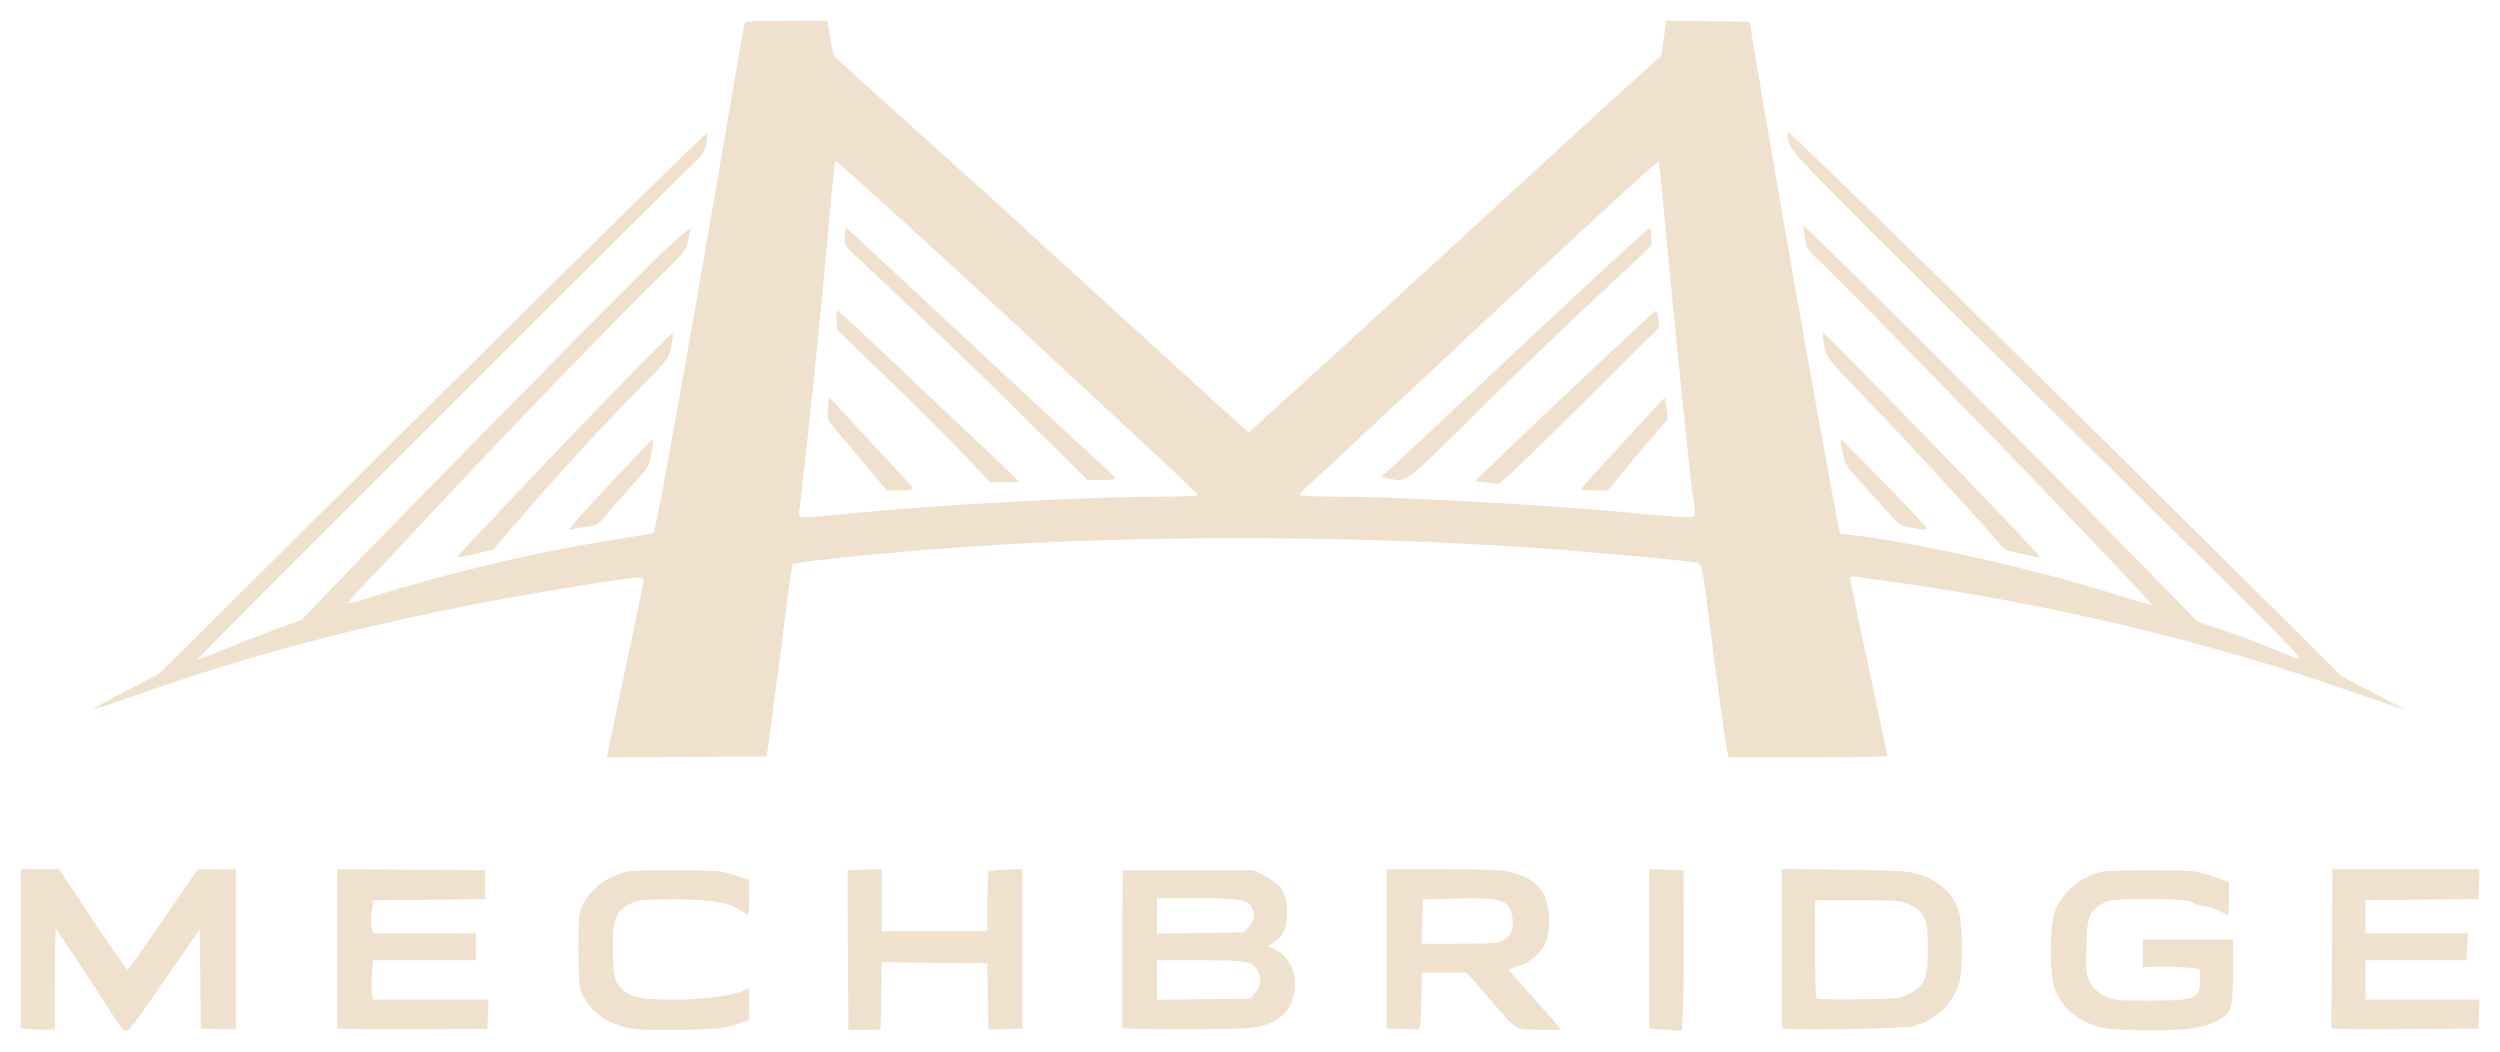
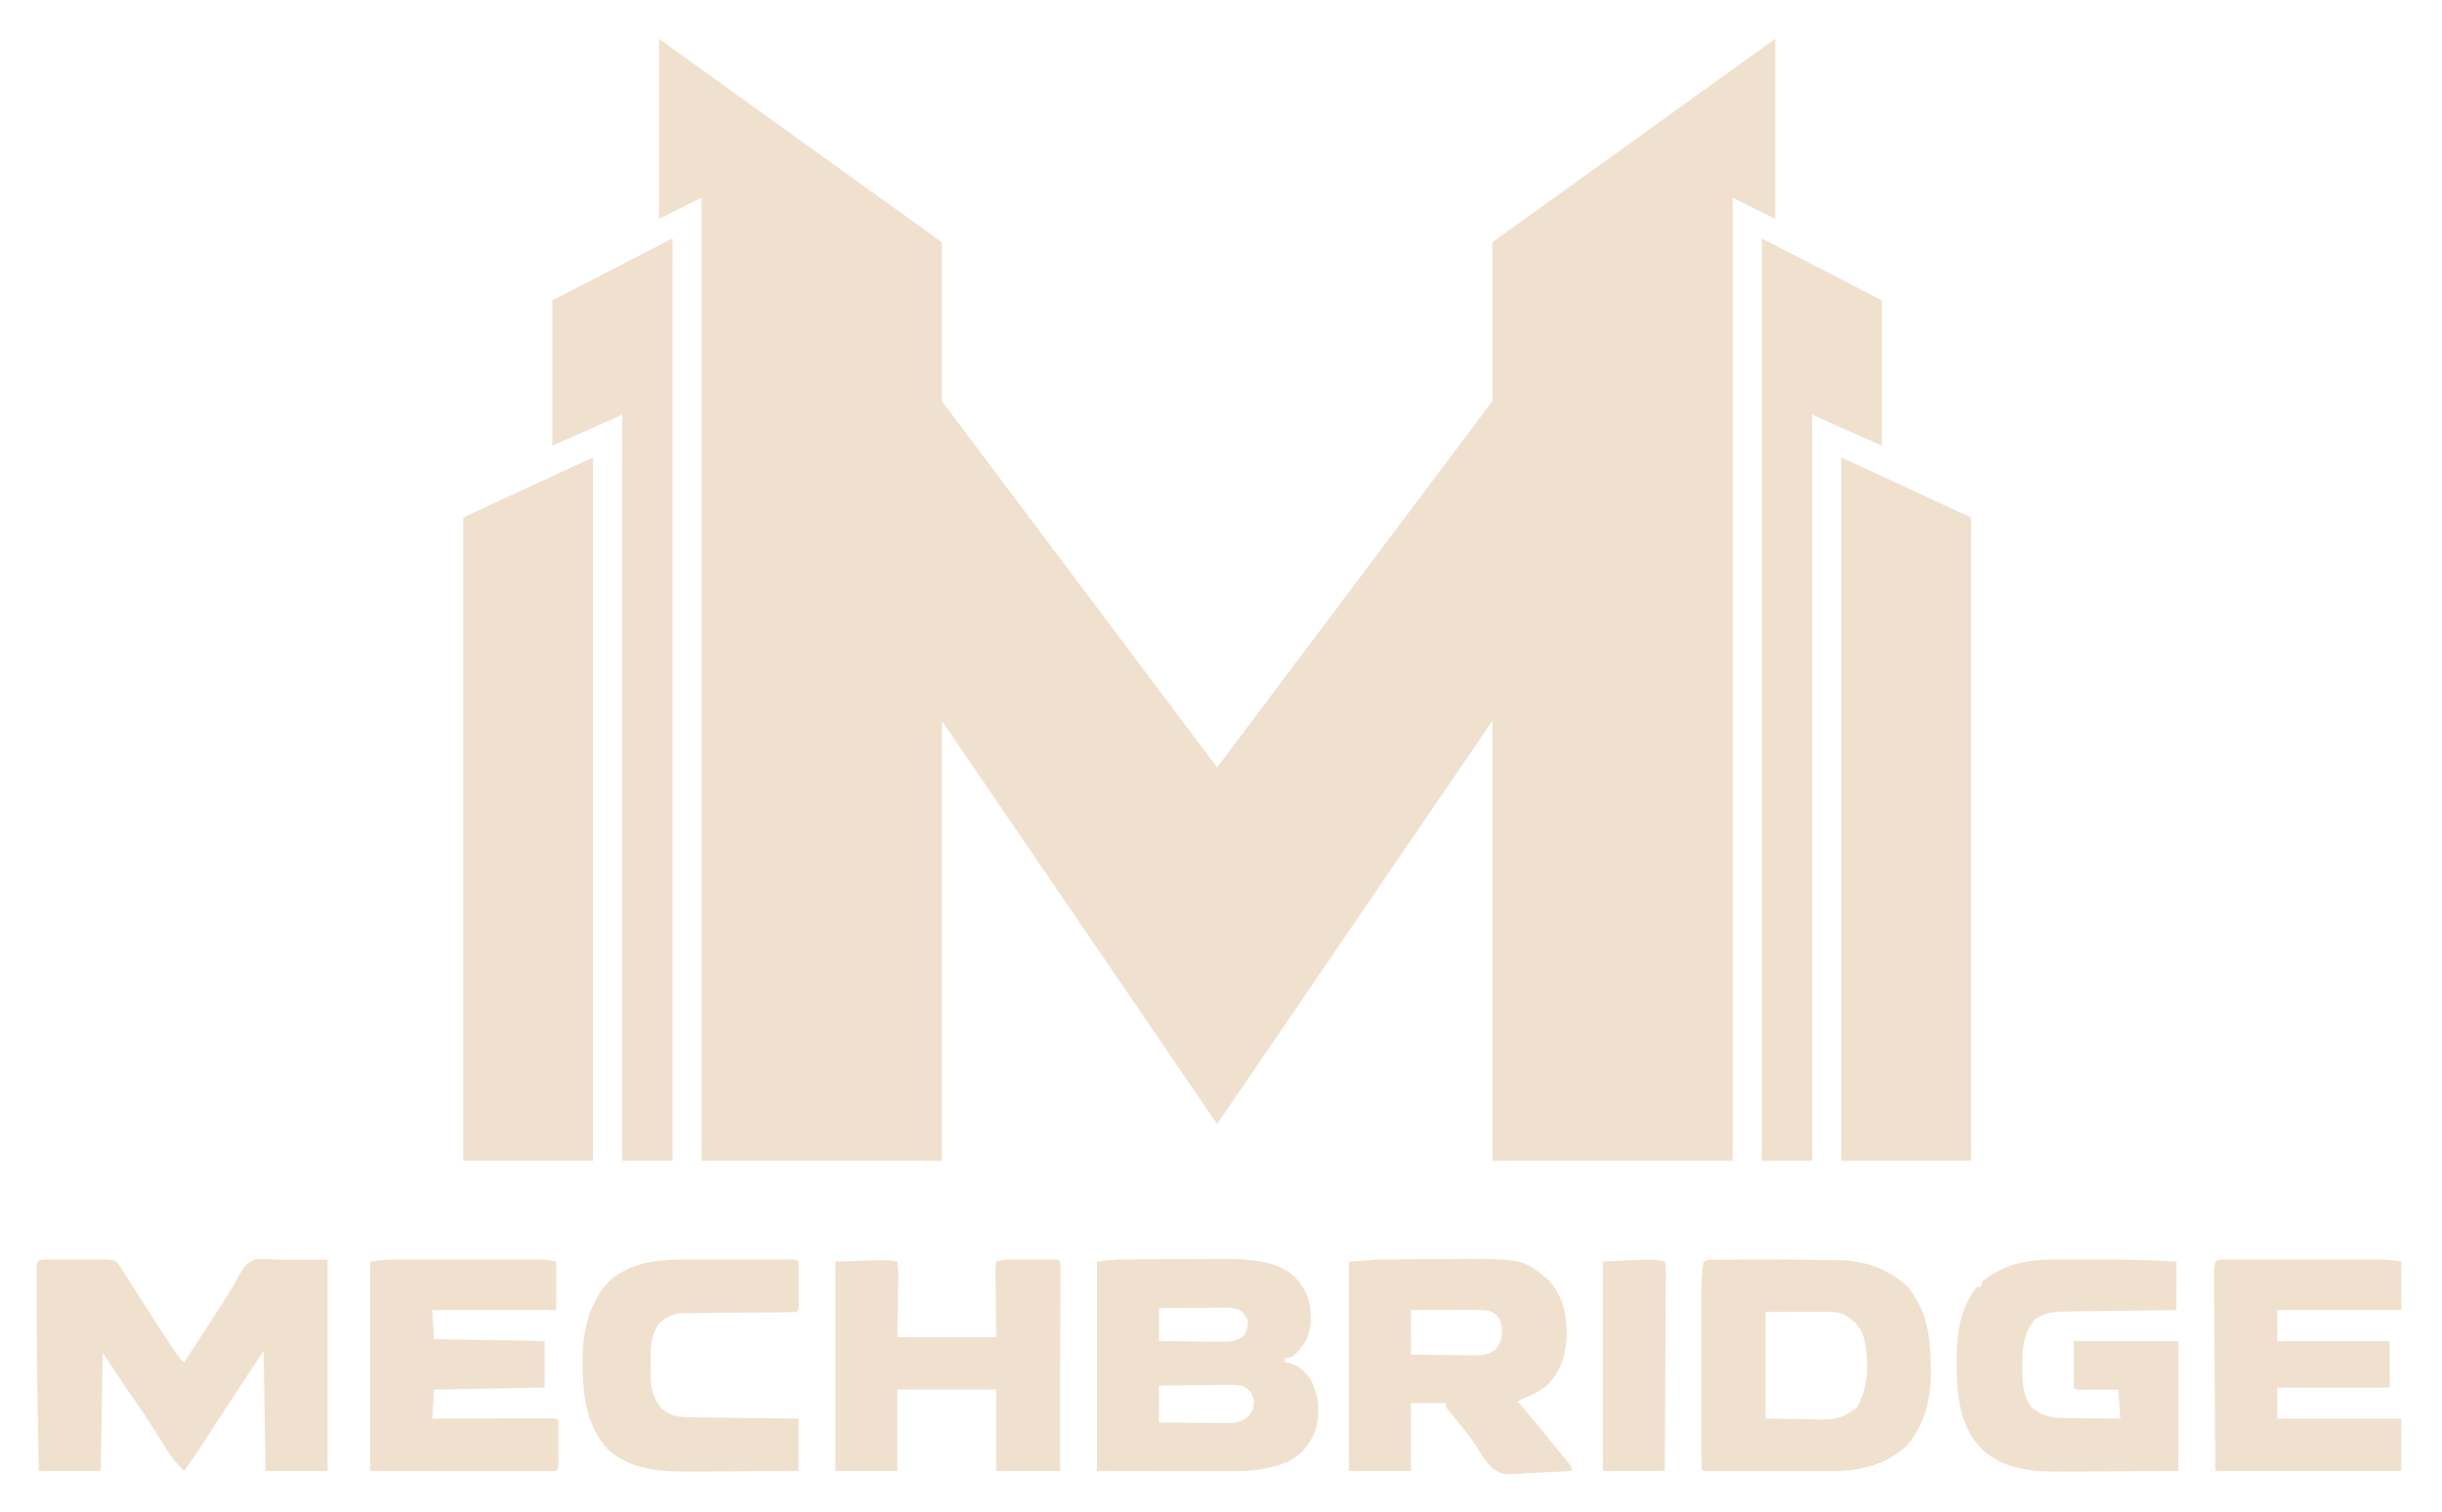
- <svg xmlns="http://www.w3.org/2000/svg" viewBox="284 190 1208 508" role="img" aria-label="Mechbridge">
-   <path fill="#F0E1CE" fill-rule="evenodd" d="M296.750,687.222 L294.000,686.867 L294.000,648.434 L294.000,610.000 L303.303,610.000 L312.607,610.000 L328.813,634.553 C337.726,648.058 345.384,658.880 345.832,658.604 C346.280,658.327 354.038,647.294 363.073,634.086 L379.500,610.071 L388.750,610.036 L398.000,610.000 L397.998,648.750 L397.996,687.500 L393.748,687.389 C391.412,687.328 387.596,687.216 385.268,687.139 L381.036,687.000 L380.768,663.040 L380.500,639.080 L364.500,662.218 C347.433,686.899 346.581,688.000 344.529,688.000 C343.798,688.000 340.858,684.288 337.995,679.750 C328.224,664.263 311.501,639.028 311.000,639.013 C310.725,639.005 310.500,649.911 310.500,663.249 L310.500,687.500 L305.000,687.538 C301.975,687.559 298.262,687.416 296.750,687.222 Z M453.750,687.204 L447.000,686.909 L447.000,648.442 L447.000,609.975 L482.750,610.237 L518.500,610.500 L518.500,617.500 L518.500,624.500 L491.386,624.766 L464.272,625.032 L463.624,630.544 C463.267,633.576 463.255,637.168 463.596,638.528 L464.217,641.000 L489.108,641.000 L514.000,641.000 L514.000,647.500 L514.000,654.000 L489.145,654.000 L464.290,654.000 L463.730,660.750 C463.422,664.462 463.409,668.737 463.702,670.250 L464.233,673.000 L492.160,673.000 L520.088,673.000 L519.794,680.086 L519.500,687.171 L490.000,687.336 C473.775,687.426 457.462,687.367 453.750,687.204 Z M586.550,686.445 C576.112,683.832 569.123,678.482 565.238,670.129 C563.859,667.166 563.545,663.287 563.525,649.000 C563.502,632.713 563.660,631.175 565.808,626.814 C568.837,620.665 574.357,615.798 581.619,612.873 C587.184,610.631 588.682,610.504 609.500,610.502 C629.663,610.500 632.105,610.691 638.750,612.792 L646.000,615.085 L646.000,623.542 C646.000,628.194 645.732,632.000 645.404,632.000 C645.077,632.000 643.597,631.137 642.115,630.082 C636.437,626.039 627.641,624.559 609.500,624.596 C593.865,624.628 592.152,624.811 588.166,626.879 C581.325,630.427 579.758,635.058 580.170,650.506 C580.537,664.264 581.459,666.586 588.105,670.500 C595.210,674.685 633.460,673.409 642.960,668.670 L646.000,667.153 L646.000,675.036 L646.000,682.920 L639.250,685.121 C633.387,687.033 629.871,687.363 612.500,687.629 C597.279,687.861 591.078,687.578 586.550,686.445 Z M693.946,687.611 C693.917,687.550 693.804,670.175 693.696,649.000 L693.500,610.500 L701.750,610.210 L710.000,609.919 L710.000,624.960 L710.000,640.000 L735.500,640.000 L761.000,640.000 L761.125,626.500 C761.194,619.075 761.306,612.438 761.375,611.750 C761.461,610.887 764.057,610.410 769.750,610.210 L778.000,609.919 L778.000,648.460 L778.000,687.000 L772.750,687.187 C769.862,687.289 766.166,687.402 764.535,687.437 L761.569,687.500 L761.323,671.500 L761.076,655.500 L735.563,655.233 L710.050,654.966 L709.775,671.233 L709.500,687.500 L701.750,687.611 C697.487,687.673 693.976,687.673 693.946,687.611 Z M826.361,686.496 C826.149,685.944 826.093,668.619 826.238,647.996 L826.500,610.500 L858.074,610.500 L889.647,610.500 L895.555,613.523 C903.279,617.475 905.960,621.916 905.984,630.800 C906.003,638.075 904.382,641.880 899.907,645.066 L896.784,647.290 L899.642,648.523 C906.615,651.532 910.798,660.194 909.490,668.916 C908.185,677.616 903.996,682.253 894.500,685.508 C890.234,686.971 884.894,687.243 858.123,687.361 C837.925,687.451 826.609,687.142 826.361,686.496 Z M890.588,669.694 C893.248,666.599 893.622,663.460 891.805,659.472 C889.545,654.512 886.949,654.000 864.050,654.000 L843.000,654.000 L843.000,663.553 L843.000,673.106 L865.588,672.803 L888.177,672.500 L890.588,669.694 Z M887.588,637.694 C890.264,634.582 890.570,632.345 888.841,628.550 C887.111,624.754 882.689,624.012 861.750,624.006 L843.000,624.000 L843.000,632.556 L843.000,641.112 L864.088,640.806 L885.177,640.500 L887.588,637.694 Z M960.750,687.204 L954.000,686.909 L954.000,648.454 L954.000,610.000 L981.290,610.000 C1002.653,610.000 1009.874,610.335 1014.540,611.544 C1027.283,614.845 1032.500,621.659 1032.500,635.000 C1032.500,641.144 1032.048,643.307 1030.000,646.961 C1027.198,651.961 1022.587,655.496 1016.849,657.041 C1014.732,657.611 1013.000,658.298 1013.000,658.568 C1013.000,658.838 1018.513,665.137 1025.250,672.566 C1031.987,679.994 1037.652,686.511 1037.837,687.047 C1038.049,687.659 1034.139,687.854 1027.337,687.570 C1014.919,687.052 1018.240,689.297 1001.637,670.196 L992.775,660.000 L981.916,660.000 L971.056,660.000 L970.778,673.656 C970.548,684.954 970.241,687.328 969.000,687.406 C968.175,687.458 964.462,687.367 960.750,687.204 Z M1010.020,644.490 C1011.626,643.659 1013.404,642.114 1013.970,641.055 C1015.466,638.261 1015.232,632.349 1013.493,628.987 C1011.234,624.618 1006.337,623.717 987.504,624.204 L971.500,624.619 L971.216,635.309 L970.932,646.000 L989.016,646.000 C1003.189,646.000 1007.731,645.673 1010.020,644.490 Z M1084.250,687.277 L1081.000,686.873 L1081.000,648.396 L1081.000,609.919 L1089.250,610.210 L1097.500,610.500 L1097.619,638.500 C1097.684,653.900 1097.507,671.337 1097.226,677.250 L1096.715,688.000 L1092.108,687.840 C1089.573,687.752 1086.037,687.498 1084.250,687.277 Z M1149.250,687.195 L1145.000,686.885 L1145.000,648.355 L1145.000,609.824 L1175.250,610.230 C1203.379,610.608 1205.984,610.795 1212.399,612.904 C1221.241,615.811 1228.163,622.443 1230.473,630.220 C1232.472,636.953 1232.556,658.835 1230.607,665.312 C1227.623,675.227 1219.196,683.038 1208.385,685.911 C1204.573,686.924 1159.085,687.911 1149.250,687.195 Z M1206.949,670.000 C1214.185,665.934 1215.500,662.627 1215.500,648.500 C1215.500,634.230 1214.159,630.871 1207.015,627.250 C1202.835,625.131 1201.364,625.000 1181.788,625.000 L1161.000,625.000 L1161.000,648.333 C1161.000,661.167 1161.338,672.005 1161.750,672.418 C1162.162,672.831 1171.500,673.019 1182.500,672.835 C1201.668,672.514 1202.685,672.396 1206.949,670.000 Z M1300.000,686.610 C1288.378,684.025 1279.410,676.488 1276.567,666.913 C1274.319,659.343 1274.414,638.047 1276.729,630.865 C1279.100,623.505 1286.464,616.057 1294.500,612.890 C1300.169,610.657 1301.715,610.527 1322.500,610.537 C1343.872,610.547 1344.736,610.627 1352.750,613.317 L1361.000,616.087 L1361.000,624.044 C1361.000,628.420 1360.757,632.000 1360.460,632.000 C1360.163,632.000 1358.156,631.100 1356.000,630.000 C1353.844,628.900 1350.914,628.000 1349.490,628.000 C1348.066,628.000 1345.461,627.212 1343.700,626.250 C1340.979,624.762 1337.733,624.500 1322.000,624.500 C1305.298,624.500 1303.170,624.694 1300.105,626.500 C1293.343,630.483 1292.537,632.621 1292.173,647.546 C1291.870,659.951 1292.015,661.254 1294.107,664.977 C1295.635,667.695 1297.849,669.729 1300.934,671.250 C1305.110,673.308 1306.908,673.500 1322.000,673.500 C1345.073,673.500 1347.000,672.733 1347.000,663.545 L1347.000,658.233 L1340.590,657.546 C1337.064,657.169 1330.876,656.967 1326.840,657.097 L1319.500,657.334 L1319.500,650.669 L1319.500,644.004 L1341.250,644.002 L1363.000,644.000 L1363.000,659.550 C1363.000,677.258 1362.413,679.275 1356.257,682.735 C1349.186,686.709 1340.909,687.976 1322.500,687.901 C1313.045,687.863 1303.059,687.290 1300.000,686.610 Z M1416.500,687.209 L1410.500,686.918 L1410.713,656.209 C1410.831,639.319 1410.943,622.013 1410.963,617.750 L1411.000,610.000 L1446.544,610.000 L1482.088,610.000 L1481.794,617.250 L1481.500,624.500 L1462.500,624.628 C1452.050,624.698 1439.787,624.810 1435.250,624.878 L1427.000,625.000 L1427.000,633.000 L1427.000,641.000 L1451.750,640.998 L1476.500,640.996 L1476.165,647.498 L1475.829,654.000 L1451.415,654.000 L1427.000,654.000 L1427.000,663.500 L1427.000,673.000 L1454.544,673.000 L1482.088,673.000 L1481.794,679.985 L1481.500,686.971 L1452.000,687.235 C1435.775,687.381 1419.800,687.369 1416.500,687.209 Z M578.054,551.762 C578.494,549.418 582.487,530.490 586.927,509.700 C591.367,488.911 595.000,471.248 595.000,470.450 C595.000,468.357 592.357,468.557 567.029,472.567 C486.092,485.381 417.415,502.107 354.080,524.431 C340.667,529.158 329.501,532.835 329.267,532.601 C329.033,532.367 336.066,528.423 344.897,523.837 L360.952,515.500 L456.726,420.436 C563.688,314.268 625.177,253.844 625.711,254.377 C625.906,254.573 625.756,256.706 625.377,259.116 C624.874,262.320 623.711,264.442 621.058,267.000 C604.649,282.822 379.017,508.350 379.307,508.640 C379.514,508.847 385.267,506.699 392.092,503.867 C398.916,501.035 410.192,496.644 417.150,494.109 L429.799,489.500 L444.621,474.000 C477.701,439.408 589.697,325.569 603.501,312.506 C611.635,304.810 618.032,299.410 617.718,300.506 C617.403,301.603 616.858,304.360 616.505,306.633 C615.952,310.195 614.544,312.057 606.293,320.133 C577.803,348.017 526.008,401.748 483.102,447.927 C474.633,457.042 464.102,468.219 459.699,472.764 C455.296,477.309 451.891,481.225 452.132,481.466 C452.373,481.707 456.830,480.561 462.035,478.919 C501.321,466.531 543.716,456.531 582.481,450.509 C591.820,449.059 599.657,447.676 599.897,447.437 C600.959,446.374 618.990,345.676 635.966,246.000 C639.853,223.175 643.260,203.488 643.536,202.250 C644.036,200.009 644.118,200.000 663.900,200.000 L683.762,200.000 L685.073,208.071 C685.794,212.510 686.860,216.729 687.442,217.447 C688.024,218.164 706.950,235.306 729.500,255.540 C752.050,275.773 773.425,295.070 777.000,298.422 C780.575,301.774 801.035,320.488 822.467,340.008 C843.899,359.529 867.236,380.786 874.326,387.246 L887.219,398.991 L892.017,394.746 C902.881,385.131 975.511,318.699 1029.493,269.000 C1040.545,258.825 1057.937,242.935 1068.142,233.688 L1086.696,216.876 L1087.955,208.418 L1089.213,199.959 L1109.321,200.230 L1129.429,200.500 L1132.729,220.500 C1135.655,238.236 1140.454,266.057 1151.529,329.500 C1156.832,359.879 1170.797,437.014 1172.020,442.687 L1173.139,447.873 L1178.819,448.534 C1210.642,452.234 1268.778,465.338 1306.500,477.315 C1315.850,480.283 1323.669,482.570 1323.876,482.396 C1324.083,482.223 1315.983,473.409 1305.876,462.809 C1295.769,452.210 1282.775,438.573 1277.000,432.504 C1249.548,403.655 1174.475,326.780 1166.221,319.066 C1157.340,310.766 1156.904,310.159 1156.072,304.947 C1155.593,301.951 1155.332,299.362 1155.491,299.193 C1156.077,298.571 1238.161,380.459 1291.253,434.632 L1346.006,490.500 L1356.253,493.806 C1361.889,495.624 1371.450,499.124 1377.500,501.583 C1383.550,504.043 1390.750,506.964 1393.500,508.076 C1398.922,510.267 1394.574,505.815 1304.993,417.446 C1157.878,272.322 1149.565,263.900 1148.393,258.809 C1147.784,256.164 1147.644,254.000 1148.081,254.000 C1149.595,254.000 1253.161,355.510 1364.000,465.631 L1415.500,516.798 L1431.000,524.883 C1439.525,529.329 1446.259,532.974 1445.964,532.983 C1445.669,532.993 1433.757,528.914 1419.494,523.921 C1352.048,500.308 1274.826,481.790 1201.000,471.524 C1190.825,470.110 1181.487,468.800 1180.250,468.615 C1178.836,468.403 1178.000,468.793 1178.000,469.664 C1178.000,470.426 1182.050,489.826 1187.000,512.775 C1191.950,535.724 1196.000,554.837 1196.000,555.250 C1196.000,555.663 1178.711,556.000 1157.579,556.000 L1119.159,556.000 L1118.590,553.250 C1117.651,548.709 1113.338,517.208 1109.812,489.131 C1106.819,465.299 1106.308,462.692 1104.500,462.030 C1102.032,461.125 1051.094,456.475 1022.000,454.498 C940.520,448.961 840.598,448.594 761.500,453.540 C722.204,455.997 668.271,461.225 667.025,462.699 C666.652,463.140 664.882,475.425 663.090,490.000 C661.298,504.575 658.628,525.275 657.155,536.000 L654.478,555.500 L615.866,555.762 L577.254,556.023 L578.054,551.762 Z M696.000,437.976 C738.907,433.794 809.192,430.030 844.750,430.010 C854.788,430.005 862.960,429.663 862.911,429.250 C862.862,428.837 853.568,419.950 842.258,409.500 C830.949,399.050 811.069,380.600 798.081,368.500 C763.850,336.608 739.470,314.161 714.500,291.545 C686.789,266.446 688.089,267.577 687.565,268.102 C687.321,268.346 686.182,279.335 685.033,292.522 C681.268,335.744 673.021,415.974 670.312,435.740 C669.602,440.917 667.610,440.743 696.000,437.976 Z M1102.992,437.750 C1102.988,436.512 1102.545,432.792 1102.008,429.482 C1101.471,426.173 1099.893,412.223 1098.503,398.482 C1097.112,384.742 1094.864,362.700 1093.508,349.500 C1092.151,336.300 1089.893,312.699 1088.490,297.053 C1087.087,281.407 1085.741,268.408 1085.500,268.167 C1084.825,267.492 1051.989,297.743 964.651,379.500 C939.975,402.600 918.033,423.000 915.892,424.833 C913.751,426.666 912.000,428.579 912.000,429.083 C912.000,429.604 919.660,430.004 929.750,430.009 C960.407,430.023 1034.885,434.131 1074.500,437.991 C1084.400,438.956 1094.862,439.802 1097.750,439.873 C1102.568,439.990 1102.999,439.815 1102.992,437.750 Z M505.000,459.237 C505.000,458.686 507.738,455.750 543.441,418.017 C572.789,387.001 607.993,351.000 608.975,351.000 C609.352,351.000 609.088,353.780 608.388,357.177 C607.156,363.157 606.751,363.726 595.757,374.927 C571.586,399.554 556.299,416.158 533.535,442.509 L522.297,455.519 L513.648,457.625 C508.892,458.783 505.000,459.509 505.000,459.237 Z M1261.248,457.701 L1252.996,455.775 L1241.263,442.637 C1223.780,423.064 1206.855,404.819 1185.567,382.599 C1166.624,362.827 1166.493,362.659 1165.421,356.849 C1164.827,353.632 1164.678,351.000 1165.091,351.000 C1166.489,351.000 1270.710,458.733 1269.895,459.336 C1269.678,459.497 1265.787,458.761 1261.248,457.701 Z M560.913,443.371 C564.309,439.032 599.159,401.821 599.485,402.184 C599.642,402.358 599.301,405.425 598.729,409.000 C597.720,415.299 597.406,415.809 588.585,425.500 C583.578,431.000 577.977,437.377 576.138,439.670 C573.218,443.311 572.140,443.924 567.647,444.493 C564.816,444.851 561.637,445.391 560.583,445.693 C558.820,446.197 558.846,446.010 560.913,443.371 Z M1206.652,444.849 C1203.075,444.164 1201.109,443.084 1199.152,440.730 C1197.693,438.975 1191.775,432.419 1186.000,426.162 C1175.961,415.283 1175.450,414.515 1174.361,408.642 C1173.735,405.264 1173.326,402.384 1173.452,402.242 C1173.667,402.001 1182.104,410.567 1205.282,434.559 C1210.627,440.092 1215.000,444.930 1215.000,445.309 C1215.000,446.162 1212.916,446.047 1206.652,444.849 Z M701.811,414.246 C695.932,407.236 689.407,399.475 687.311,397.000 C683.702,392.739 683.527,392.214 684.000,387.117 L684.500,381.734 L695.000,393.095 C700.775,399.343 709.888,409.135 715.250,414.855 C720.612,420.575 725.000,425.647 725.000,426.127 C725.000,426.607 722.188,426.998 718.750,426.996 L712.500,426.992 L701.811,414.246 Z M748.812,408.665 C741.291,400.781 724.645,384.243 711.819,371.915 L688.500,349.500 L688.194,344.648 C688.008,341.694 688.283,339.934 688.897,340.148 C689.452,340.342 701.515,351.539 715.703,365.030 C729.891,378.522 747.800,395.462 755.500,402.674 C763.200,409.887 771.051,417.411 772.946,419.394 L776.392,423.000 L769.439,423.000 L762.485,423.000 L748.812,408.665 Z M778.969,391.713 C753.493,366.502 731.729,345.675 696.700,312.985 C692.148,308.737 691.881,308.209 692.181,304.040 L692.500,299.608 L721.556,326.554 C737.537,341.374 763.641,365.650 779.566,380.500 C795.490,395.350 811.773,410.425 815.750,414.000 C819.727,417.575 822.985,420.837 822.990,421.250 C822.996,421.663 819.962,421.983 816.250,421.963 L809.500,421.926 L778.969,391.713 Z M1048.000,426.389 C1048.000,426.053 1053.070,420.316 1059.267,413.639 C1065.464,406.963 1074.523,397.096 1079.397,391.714 C1084.272,386.331 1088.366,382.056 1088.495,382.214 C1088.624,382.371 1089.005,384.750 1089.342,387.500 L1089.955,392.500 L1083.365,400.000 C1079.740,404.125 1073.203,411.887 1068.838,417.250 L1060.902,427.000 L1054.451,427.000 C1050.903,427.000 1048.000,426.725 1048.000,426.389 Z M1001.608,423.093 L996.716,422.500 L1009.643,410.000 C1028.931,391.348 1083.010,340.543 1083.928,340.212 C1084.367,340.054 1084.974,341.766 1085.276,344.018 L1085.825,348.111 L1047.669,386.055 C1026.684,406.925 1008.836,423.929 1008.007,423.843 C1007.178,423.756 1004.299,423.419 1001.608,423.093 Z M954.394,421.118 L951.287,420.500 L959.493,413.000 C964.006,408.875 977.747,396.050 990.029,384.500 C1042.821,334.851 1079.730,300.672 1081.098,300.167 C1081.594,299.983 1082.000,301.845 1082.000,304.304 L1082.000,308.775 L1054.750,334.210 C1039.763,348.199 1013.325,373.667 996.000,390.805 C961.593,424.841 964.061,423.043 954.394,421.118 Z" />
+ <svg xmlns="http://www.w3.org/2000/svg" viewBox="140 130 1260 780" role="img" aria-label="Mechbridge International">
+   <g style="color:#F0E1CE">
+     <path d="M0 0 C0.38 0 0.38 0 2.33 0.01 C2.73 0.01 2.73 0.01 4.72 0 C6.39 0 8.07 0 9.74 0.01 C12.29 0.01 14.85 0.01 17.4 0 C19.02 0 20.65 0 22.27 0.01 C23.03 0 23.8 0 24.58 0 C32.04 0.03 32.04 0.03 34.5 1.14 C36.06 2.95 36.06 2.95 37.57 5.35 C37.86 5.8 37.86 5.8 39.32 8.09 C39.94 9.07 40.55 10.06 41.19 11.08 C42.52 13.16 43.85 15.25 45.18 17.34 C45.53 17.89 45.53 17.89 47.3 20.68 C50.7 26.03 54.16 31.35 57.62 36.66 C58.74 38.37 59.84 40.08 60.95 41.79 C61.29 42.32 61.29 42.32 63.02 44.97 C63.62 45.89 64.22 46.82 64.84 47.78 C66.27 49.81 67.68 51.47 69.5 53.14 C71.44 50.16 73.38 47.18 75.31 44.2 C75.61 43.75 75.61 43.75 77.1 41.45 C80.36 36.45 83.61 31.43 86.84 26.41 C87.74 25.02 88.64 23.64 89.55 22.26 C91.81 18.83 93.93 15.4 95.88 11.78 C101.36 1.94 101.36 1.94 106.58 -0.01 C110.06 -0.3 110.06 -0.3 118.5 0.14 C126.75 0.14 135 0.14 143.5 0.14 C143.5 36.11 143.5 72.08 143.5 109.14 C132.94 109.14 122.38 109.14 111.5 109.14 C111.17 88.68 110.84 68.22 110.5 47.14 C106.93 52.56 103.36 57.99 99.69 63.58 C98.59 65.25 97.49 66.92 96.35 68.64 C90.92 76.91 85.51 85.19 80.16 93.51 C76.74 98.81 73.19 104.01 69.5 109.14 C66.02 105.84 63.3 102.59 60.76 98.53 C60.08 97.47 59.41 96.4 58.72 95.3 C58.03 94.2 57.34 93.09 56.63 91.95 C55.26 89.77 53.88 87.59 52.51 85.41 C51.91 84.45 51.3 83.48 50.68 82.49 C47.74 77.96 44.6 73.56 41.5 69.14 C36.88 62.21 32.26 55.28 27.5 48.14 C27.17 68.27 26.84 88.4 26.5 109.14 C15.94 109.14 5.38 109.14 -5.5 109.14 C-6.05 79.72 -6.6 50.31 -6.62 20.89 C-6.63 19.88 -6.63 18.87 -6.63 17.82 C-6.64 15.01 -6.64 12.19 -6.63 9.37 C-6.63 8.96 -6.63 8.96 -6.64 6.86 C-6.61 0.37 -6.52 0.03 0 0 Z " fill="currentColor" transform="translate(165.4995,779.8611)" />
+     <path d="M0 0 C0.83 -0 1.67 -0 2.53 -0.01 C5.27 -0.01 8.01 -0.01 10.75 -0 C12.66 -0 14.57 -0.01 16.48 -0.01 C20.47 -0.01 24.47 -0.01 28.46 -0 C33.59 0 38.71 0 43.83 -0 C47.77 -0.01 51.71 -0.01 55.65 -0 C57.54 -0 59.43 -0 61.32 -0.01 C63.96 -0.01 66.6 -0.01 69.23 0 C70.01 -0 70.8 -0 71.6 -0.01 C75.14 0.01 78.03 0.26 81.49 1.13 C81.49 9.38 81.49 17.63 81.49 26.13 C60.37 26.13 39.25 26.13 17.49 26.13 C17.65 28.6 17.65 28.6 18.49 41.13 C37.3 41.46 56.11 41.79 75.49 42.13 C75.49 50.05 75.49 57.97 75.49 66.13 C66.08 66.29 66.08 66.29 18.49 67.13 C18.16 72.08 17.83 77.03 17.49 82.13 C19.42 82.12 21.35 82.12 23.35 82.11 C29.72 82.1 36.1 82.09 42.47 82.08 C46.34 82.07 50.2 82.07 54.07 82.05 C57.8 82.04 61.53 82.04 65.25 82.03 C66.68 82.03 68.1 82.03 69.53 82.02 C71.52 82.02 73.51 82.02 75.5 82.02 C76.63 82.01 77.77 82.01 78.94 82.01 C81.49 82.13 81.49 82.13 82.49 83.13 C82.59 84.97 82.62 86.82 82.62 88.66 C82.62 89.78 82.62 90.9 82.62 92.06 C82.62 93.23 82.62 94.41 82.61 95.63 C82.62 96.81 82.62 97.99 82.62 99.2 C82.62 100.32 82.62 101.44 82.62 102.6 C82.62 103.63 82.62 104.67 82.62 105.74 C82.49 108.13 82.49 108.13 81.49 109.13 C78.5 109.22 75.55 109.25 72.56 109.24 C71.61 109.24 70.66 109.24 69.68 109.24 C66.58 109.24 63.49 109.23 60.39 109.23 C58.48 109.23 56.58 109.22 54.67 109.22 C47.59 109.22 40.51 109.2 33.43 109.19 C17.61 109.17 1.79 109.15 -14.51 109.13 C-14.51 73.49 -14.51 37.85 -14.51 1.13 C-9.54 0.3 -4.99 -0.01 0 0 Z " fill="currentColor" transform="translate(345.5122,779.8706)" />
+     <path d="M0 0 C1.31 -0.01 2.62 -0.02 3.97 -0.03 C5.38 -0.03 6.79 -0.04 8.2 -0.04 C8.92 -0.04 9.64 -0.05 10.39 -0.05 C14.22 -0.07 18.05 -0.07 21.88 -0.08 C25.79 -0.08 29.7 -0.11 33.61 -0.14 C36.65 -0.16 39.7 -0.16 42.75 -0.16 C44.19 -0.17 45.62 -0.17 47.06 -0.19 C60.05 -0.3 76.98 -0.4 87.03 8.95 C94.14 16.57 95.65 22.53 95.38 32.85 C94.79 39.9 91.46 45.52 86.1 50.16 C84.77 50.51 83.44 50.84 82.1 51.16 C82.1 51.82 82.1 52.48 82.1 53.16 C82.78 53.24 83.46 53.33 84.17 53.41 C89.13 54.68 92.63 57.9 95.4 62.16 C99.67 70.34 100.41 79.29 97.85 88.19 C95.14 95.35 90.8 100.44 84.1 104.16 C74.85 108.06 65.92 109.33 55.94 109.27 C55.16 109.27 54.38 109.27 53.57 109.28 C51.06 109.27 48.55 109.27 46.04 109.26 C44.48 109.26 42.92 109.26 41.36 109.26 C35.61 109.25 29.86 109.24 24.1 109.22 C11.23 109.2 -1.64 109.18 -14.9 109.16 C-14.9 73.52 -14.9 37.88 -14.9 1.16 C-9.72 0.51 -5.14 0.03 0 0 Z M17.1 25.16 C17.1 30.77 17.1 36.38 17.1 42.16 C22.57 42.23 28.03 42.29 33.49 42.33 C35.35 42.34 37.21 42.36 39.06 42.39 C41.74 42.42 44.41 42.44 47.08 42.45 C47.91 42.47 48.74 42.49 49.59 42.5 C54.23 42.5 57.39 42.26 61.1 39.16 C62.6 35.79 62.6 35.79 63.1 32.16 C61.98 29.35 61 27.81 58.54 26.04 C54.79 24.69 51.14 24.92 47.18 24.97 C46.32 24.97 45.46 24.97 44.58 24.97 C41.83 24.99 39.09 25.01 36.35 25.04 C34.49 25.05 32.63 25.06 30.77 25.06 C26.22 25.08 21.66 25.12 17.1 25.16 Z M17.1 65.16 C17.1 71.43 17.1 77.7 17.1 84.16 C22.85 84.23 28.6 84.29 34.35 84.33 C36.3 84.34 38.25 84.36 40.21 84.39 C43.02 84.42 45.83 84.44 48.65 84.45 C49.08 84.46 49.08 84.46 51.29 84.5 C56.07 84.5 59.22 84.27 63.1 81.16 C65.65 78.1 66.1 76.62 66.1 72.6 C64.86 68.32 63.91 67.42 60.1 65.16 C56.8 64.62 53.55 64.7 50.21 64.77 C49.26 64.78 48.31 64.78 47.34 64.79 C44.32 64.81 41.31 64.86 38.29 64.91 C36.24 64.93 34.19 64.95 32.14 64.97 C27.13 65.01 22.12 65.08 17.1 65.16 Z " fill="currentColor" transform="translate(720.8965,779.8389)" />
+     <path d="M0 0 C0.56 -0 0.56 -0 3.39 -0 C5.76 -0 8.13 -0 10.5 0 C14.06 0.01 17.61 0 21.17 -0 C34.26 -0.01 47.24 0.31 60.29 1.13 C60.29 9.38 60.29 17.63 60.29 26.13 C58.49 26.15 56.69 26.17 54.84 26.19 C48.86 26.26 42.88 26.34 36.9 26.42 C33.28 26.47 29.66 26.52 26.03 26.55 C22.53 26.59 19.03 26.64 15.53 26.69 C13.56 26.72 11.59 26.74 9.61 26.75 C-5.71 27 -5.71 27 -12.52 30.63 C-18.54 37.51 -19.35 45.83 -19.21 54.63 C-19.22 55.6 -19.24 56.57 -19.25 57.57 C-19.22 64.08 -18.61 70.72 -14.71 76.13 C-9.32 80.7 -4.54 81.87 2.39 81.84 C2.8 81.85 2.8 81.85 4.91 81.89 C7.54 81.93 10.16 81.94 12.79 81.95 C14.59 81.97 16.38 81.99 18.18 82.02 C22.55 82.08 26.92 82.12 31.29 82.13 C31.13 79.66 31.13 79.66 30.29 67.13 C29.5 67.14 29.5 67.14 25.52 67.17 C23.46 67.18 21.41 67.19 19.36 67.2 C18.31 67.2 17.27 67.21 16.2 67.22 C15.21 67.22 14.22 67.23 13.2 67.23 C12.74 67.23 12.74 67.23 10.43 67.25 C8.29 67.13 8.29 67.13 7.29 66.13 C7.29 58.21 7.29 50.29 7.29 42.13 C25.11 42.13 42.93 42.13 61.29 42.13 C61.29 64.24 61.29 86.35 61.29 109.13 C43.14 109.25 43.14 109.25 35.32 109.28 C30.01 109.3 24.7 109.32 19.39 109.36 C15.11 109.39 10.82 109.41 6.53 109.42 C4.91 109.42 3.29 109.43 1.66 109.45 C-13.56 109.6 -28 108.76 -39.92 98.16 C-51.71 86.04 -53.15 70.11 -53.14 54.01 C-53.15 53.32 -53.15 52.64 -53.15 51.93 C-53.13 37.99 -51.48 25.51 -42.71 14.13 C-42.05 14.13 -41.39 14.13 -40.71 14.13 C-40.38 13.14 -40.05 12.15 -39.71 11.13 C-27.41 1.47 -15.14 -0.03 0 0 Z " fill="currentColor" transform="translate(1202.707,779.8672)" />
+     <path d="M0 0 C1.5 -0.01 2.99 -0.01 4.49 -0 C5.31 -0 6.13 -0.01 6.97 -0.01 C9.68 -0.01 12.38 -0.01 15.08 -0.01 C16.97 -0.01 18.85 -0.01 20.74 -0.01 C24.68 -0.01 28.63 -0.01 32.58 -0 C37.63 0 42.68 -0 47.73 -0.01 C51.62 -0.01 55.51 -0.01 59.4 -0.01 C61.26 -0.01 63.13 -0.01 64.99 -0.01 C67.6 -0.01 70.2 -0.01 72.81 -0 C73.57 -0 74.34 -0.01 75.13 -0.01 C79.35 0.01 83 0.42 87.21 1.13 C87.21 9.38 87.21 17.63 87.21 26.13 C66.09 26.13 44.97 26.13 23.21 26.13 C23.21 31.41 23.21 36.69 23.21 42.13 C42.35 42.13 61.49 42.13 81.21 42.13 C81.21 50.05 81.21 57.97 81.21 66.13 C62.07 66.13 42.93 66.13 23.21 66.13 C23.21 71.41 23.21 76.69 23.21 82.13 C44.33 82.13 65.45 82.13 87.21 82.13 C87.21 91.04 87.21 99.95 87.21 109.13 C55.53 109.13 23.85 109.13 -8.79 109.13 C-8.99 82.21 -8.99 82.21 -9.03 70.79 C-9.06 62.97 -9.1 55.16 -9.17 47.35 C-9.22 41.05 -9.25 34.75 -9.26 28.46 C-9.27 26.05 -9.29 23.64 -9.32 21.23 C-9.35 17.87 -9.36 14.51 -9.36 11.15 C-9.37 10.15 -9.39 9.14 -9.41 8.11 C-9.39 5.68 -9.34 3.49 -8.79 1.13 C-5.93 -0.46 -3.27 0.11 0 0 Z " fill="currentColor" transform="translate(1291.788,779.873)" />
+     <path d="M0 0 C1.46 -0 2.93 -0 4.39 -0 C7.43 -0 10.48 -0 13.52 0 C17.43 0.01 21.33 0 25.24 -0 C28.25 -0 31.26 -0 34.27 -0 C35.71 -0 37.16 -0 38.6 -0 C40.6 -0.01 42.6 -0 44.61 0 C45.18 0 45.18 0 48.06 0.01 C50.62 0.13 50.62 0.13 51.62 1.13 C51.72 2.97 51.75 4.82 51.75 6.66 C51.76 7.78 51.76 8.9 51.76 10.06 C51.75 11.24 51.75 12.42 51.75 13.63 C51.75 14.81 51.75 15.99 51.76 17.21 C51.76 18.33 51.76 19.45 51.75 20.6 C51.75 21.64 51.75 22.67 51.75 23.74 C51.62 26.13 51.62 26.13 50.62 27.13 C48.69 27.24 46.75 27.28 44.82 27.29 C43.58 27.3 42.34 27.31 41.06 27.32 C40.39 27.33 39.72 27.33 39.03 27.33 C36.94 27.34 34.85 27.36 32.76 27.39 C26.82 27.45 20.88 27.5 14.94 27.53 C11.3 27.56 7.67 27.59 4.04 27.63 C2.66 27.65 1.27 27.66 -0.11 27.66 C-2.05 27.67 -3.99 27.69 -5.93 27.72 C-6.48 27.72 -6.48 27.72 -9.27 27.74 C-14.02 28.34 -17.31 30.03 -20.63 33.45 C-24.89 39.99 -24.71 46.44 -24.69 54.01 C-24.71 55.06 -24.72 56.11 -24.74 57.19 C-24.75 64.89 -24.06 70.88 -19 77.01 C-14.51 80.65 -10.75 81.38 -5.03 81.45 C-3.77 81.47 -2.51 81.49 -1.21 81.51 C0.16 81.52 1.52 81.54 2.89 81.55 C4.3 81.57 5.7 81.59 7.11 81.61 C10.79 81.66 14.48 81.7 18.17 81.73 C21.94 81.77 25.7 81.82 29.47 81.88 C36.85 81.97 44.24 82.06 51.62 82.13 C51.62 91.04 51.62 99.95 51.62 109.13 C42.61 109.2 33.59 109.26 24.57 109.29 C20.39 109.3 16.2 109.32 12.01 109.36 C7.96 109.39 3.91 109.41 -0.15 109.42 C-1.68 109.42 -3.22 109.43 -4.75 109.45 C-19.62 109.6 -34.7 108.51 -46.44 98.35 C-59.26 84.89 -60.14 65.54 -59.73 47.97 C-59.1 33.89 -55.17 19.74 -44.62 9.89 C-31.53 -0.36 -15.82 -0.03 0 0 Z " fill="currentColor" transform="translate(500.3789,779.8672)" />
+     <path d="M0 0 C0.47 3.05 0.58 5.57 0.49 8.63 C0.48 9.39 0.48 10.16 0.47 10.95 C0.45 13.82 0.38 16.69 0.31 19.56 C0.21 25.98 0.11 32.39 0 39 C16.83 39 33.66 39 51 39 C50.81 19.56 50.81 19.56 50.73 13.42 C50.72 11.82 50.71 10.23 50.71 8.63 C50.7 8.21 50.7 8.21 50.66 6.09 C50.66 3.69 50.66 3.69 51 0 C54.4 -1.13 57.02 -1.13 60.6 -1.13 C61.9 -1.13 63.19 -1.14 64.52 -1.14 C65.2 -1.13 65.87 -1.13 66.56 -1.13 C68.62 -1.13 70.69 -1.13 72.75 -1.14 C74.04 -1.14 75.33 -1.13 76.66 -1.13 C77.85 -1.13 79.05 -1.13 80.27 -1.13 C83 -1 83 -1 84 0 C84.1 1.4 84.12 2.81 84.12 4.22 C84.12 4.68 84.12 4.68 84.12 6.98 C84.12 7.48 84.12 7.48 84.11 10.03 C84.11 11.08 84.11 12.13 84.11 13.22 C84.11 16.72 84.11 20.22 84.1 23.72 C84.1 26.14 84.09 28.56 84.09 30.98 C84.09 37.37 84.08 43.75 84.07 50.13 C84.06 56.64 84.05 63.15 84.05 69.66 C84.04 82.44 84.02 95.22 84 108 C73.11 108 62.22 108 51 108 C51 94.14 51 80.28 51 66 C34.17 66 17.34 66 0 66 C0 79.86 0 93.72 0 108 C-10.56 108 -21.12 108 -32 108 C-32 72.36 -32 36.72 -32 0 C-5 -1 -5 -1 0 0 Z " fill="currentColor" transform="translate(603,781)" />
+     <path d="M0 0 C1.17 -0.01 2.34 -0.02 3.54 -0.03 C4.76 -0.03 5.98 -0.04 7.23 -0.04 C8.53 -0.05 9.82 -0.05 11.16 -0.06 C13.89 -0.07 16.62 -0.08 19.34 -0.08 C22.1 -0.08 24.86 -0.1 27.62 -0.12 C69.83 -0.46 69.83 -0.46 82.42 10.03 C90.16 17.77 92.34 27.08 92.62 37.79 C92.25 48.76 90.15 57.27 82.18 65.16 C77.59 68.77 72.52 70.91 67.18 73.16 C67.53 73.57 67.53 73.57 69.3 75.65 C74.35 81.59 79.35 87.55 84.19 93.67 C87.22 97.47 90.36 101.19 93.49 104.91 C95.18 107.16 95.18 107.16 95.18 109.16 C89.83 109.51 84.48 109.76 79.12 109.93 C77.3 110 75.49 110.1 73.67 110.22 C59.05 111.17 59.05 111.17 54.31 107.85 C51.03 104.64 48.62 100.97 46.32 97.03 C44.4 93.88 42.09 91.05 39.8 88.16 C39.03 87.15 38.26 86.14 37.47 85.1 C35.82 82.98 34.14 80.94 32.39 78.91 C30.18 76.16 30.18 76.16 30.18 74.16 C24.24 74.16 18.3 74.16 12.18 74.16 C12.18 85.71 12.18 97.26 12.18 109.16 C1.62 109.16 -8.94 109.16 -19.82 109.16 C-19.82 73.52 -19.82 37.88 -19.82 1.16 C-5.18 0.04 -5.18 0.04 0 0 Z M12.18 26.16 C12.18 33.75 12.18 41.34 12.18 49.16 C17.64 49.23 23.1 49.29 28.57 49.33 C30.42 49.34 32.28 49.36 34.14 49.39 C36.81 49.42 39.49 49.44 42.16 49.45 C42.99 49.47 43.81 49.49 44.67 49.5 C49.34 49.5 52.39 49.2 56.18 46.16 C59.3 41.79 59.55 38.35 58.76 33.22 C57.93 30.3 56.63 28.89 54.18 27.16 C50.23 25.85 46.47 26.04 42.35 26.06 C41.92 26.06 41.92 26.06 39.74 26.07 C36.99 26.07 34.24 26.09 31.49 26.1 C29.63 26.1 27.76 26.11 25.9 26.11 C21.32 26.12 16.75 26.14 12.18 26.16 Z " fill="currentColor" transform="translate(855.8215,779.8389)" />
+     <path d="M0 0 C0.49 1.81 0.49 1.81 0.48 4.22 C0.49 5.13 0.49 6.04 0.5 6.98 C0.48 7.98 0.47 8.99 0.45 10.03 C0.45 11.08 0.46 12.13 0.46 13.22 C0.45 16.72 0.42 20.22 0.39 23.72 C0.38 26.14 0.38 28.56 0.37 30.98 C0.36 37.37 0.32 43.75 0.27 50.13 C0.23 56.64 0.22 63.15 0.2 69.66 C0.15 82.44 0.08 95.22 0 108 C-10.56 108 -21.12 108 -32 108 C-32 72.36 -32 36.72 -32 0 C-5.57 -1.39 -5.57 -1.39 0 0 Z " fill="currentColor" transform="translate(999,781)" />
+     <path d="M0 0 C4.76 -0.08 9.52 -0.07 14.29 -0.06 C15.14 -0.06 15.99 -0.05 16.86 -0.05 C22.82 -0.03 28.77 0.01 34.73 0.07 C35.46 0.07 36.19 0.08 36.95 0.09 C41.42 0.13 45.88 0.21 50.35 0.32 C51.43 0.33 52.5 0.35 53.61 0.36 C66.79 0.78 77.54 4.86 87.48 13.44 C97.76 25.44 99.91 39.35 99.98 54.69 C100 55.8 100.02 56.92 100.04 58.06 C100.1 71.98 96.72 85.93 87.1 96.44 C76.35 106.35 62.29 109.19 48.13 109.2 C47.42 109.2 46.71 109.2 45.98 109.2 C43.65 109.21 41.33 109.2 39.01 109.2 C37.39 109.2 35.77 109.2 34.14 109.2 C30.76 109.2 27.37 109.2 23.99 109.2 C19.64 109.19 15.29 109.2 10.95 109.2 C7.6 109.2 4.26 109.2 0.92 109.2 C-0.69 109.2 -2.29 109.2 -3.89 109.2 C-6.12 109.21 -8.36 109.2 -10.59 109.2 C-11.86 109.2 -13.13 109.2 -14.44 109.19 C-17.27 109.07 -17.27 109.07 -18.27 108.07 C-18.37 105.04 -18.41 102.03 -18.4 98.99 C-18.41 98.04 -18.41 97.09 -18.41 96.11 C-18.41 92.94 -18.41 89.76 -18.41 86.59 C-18.41 84.4 -18.41 82.2 -18.41 80 C-18.41 75.38 -18.41 70.76 -18.4 66.13 C-18.4 60.22 -18.4 54.31 -18.41 48.4 C-18.41 43.85 -18.41 39.3 -18.41 34.75 C-18.41 32.57 -18.41 30.4 -18.41 28.22 C-18.41 25.16 -18.41 22.1 -18.4 19.05 C-18.41 18.15 -18.41 17.26 -18.41 16.33 C-18.39 11.16 -18.21 6.16 -17.27 1.07 C-14.99 0.07 -14.99 0.07 -11.87 0.08 C-10.69 0.06 -9.51 0.04 -8.29 0.02 C-7.96 0.02 -7.96 0.02 -6.32 0.04 C-4.21 0.07 -2.11 0.04 0 0 Z M14.73 27.07 C14.73 45.22 14.73 63.37 14.73 82.07 C20.67 82.15 26.61 82.23 32.73 82.32 C34.58 82.35 36.44 82.39 38.36 82.43 C39.86 82.44 41.35 82.45 42.85 82.46 C43.61 82.48 44.37 82.5 45.15 82.52 C51.85 82.52 56.96 80.46 62.04 76.07 C68.04 65.39 68.14 51.92 65.41 40.22 C63.5 34.23 60.06 31.13 54.73 28.07 C50.9 26.79 47.32 26.94 43.34 26.97 C42.62 26.97 41.89 26.97 41.14 26.97 C38.44 26.98 35.74 26.99 33.04 27 C27 27.03 20.95 27.05 14.73 27.07 Z " fill="currentColor" transform="translate(1036.274,779.9326)" />
+     <g fill="currentColor">
+       <path d="M480 150 L626 255 V337 L768 526 L910 337 V255 L1056 150 V243 L1034 232 V729 H910 V502 L768 710 L626 502 V729 H502 V232 L480 243 Z" />
+       <path d="M425 285 L487 253 V729 H461 V344 L425 360 Z M379 397 L446 366 V729 H379 Z" />
+       <path d="M1111 285 L1049 253 V729 H1075 V344 L1111 360 Z M1157 397 L1090 366 V729 H1157 Z" />
+     </g>
+   </g>
</svg>
